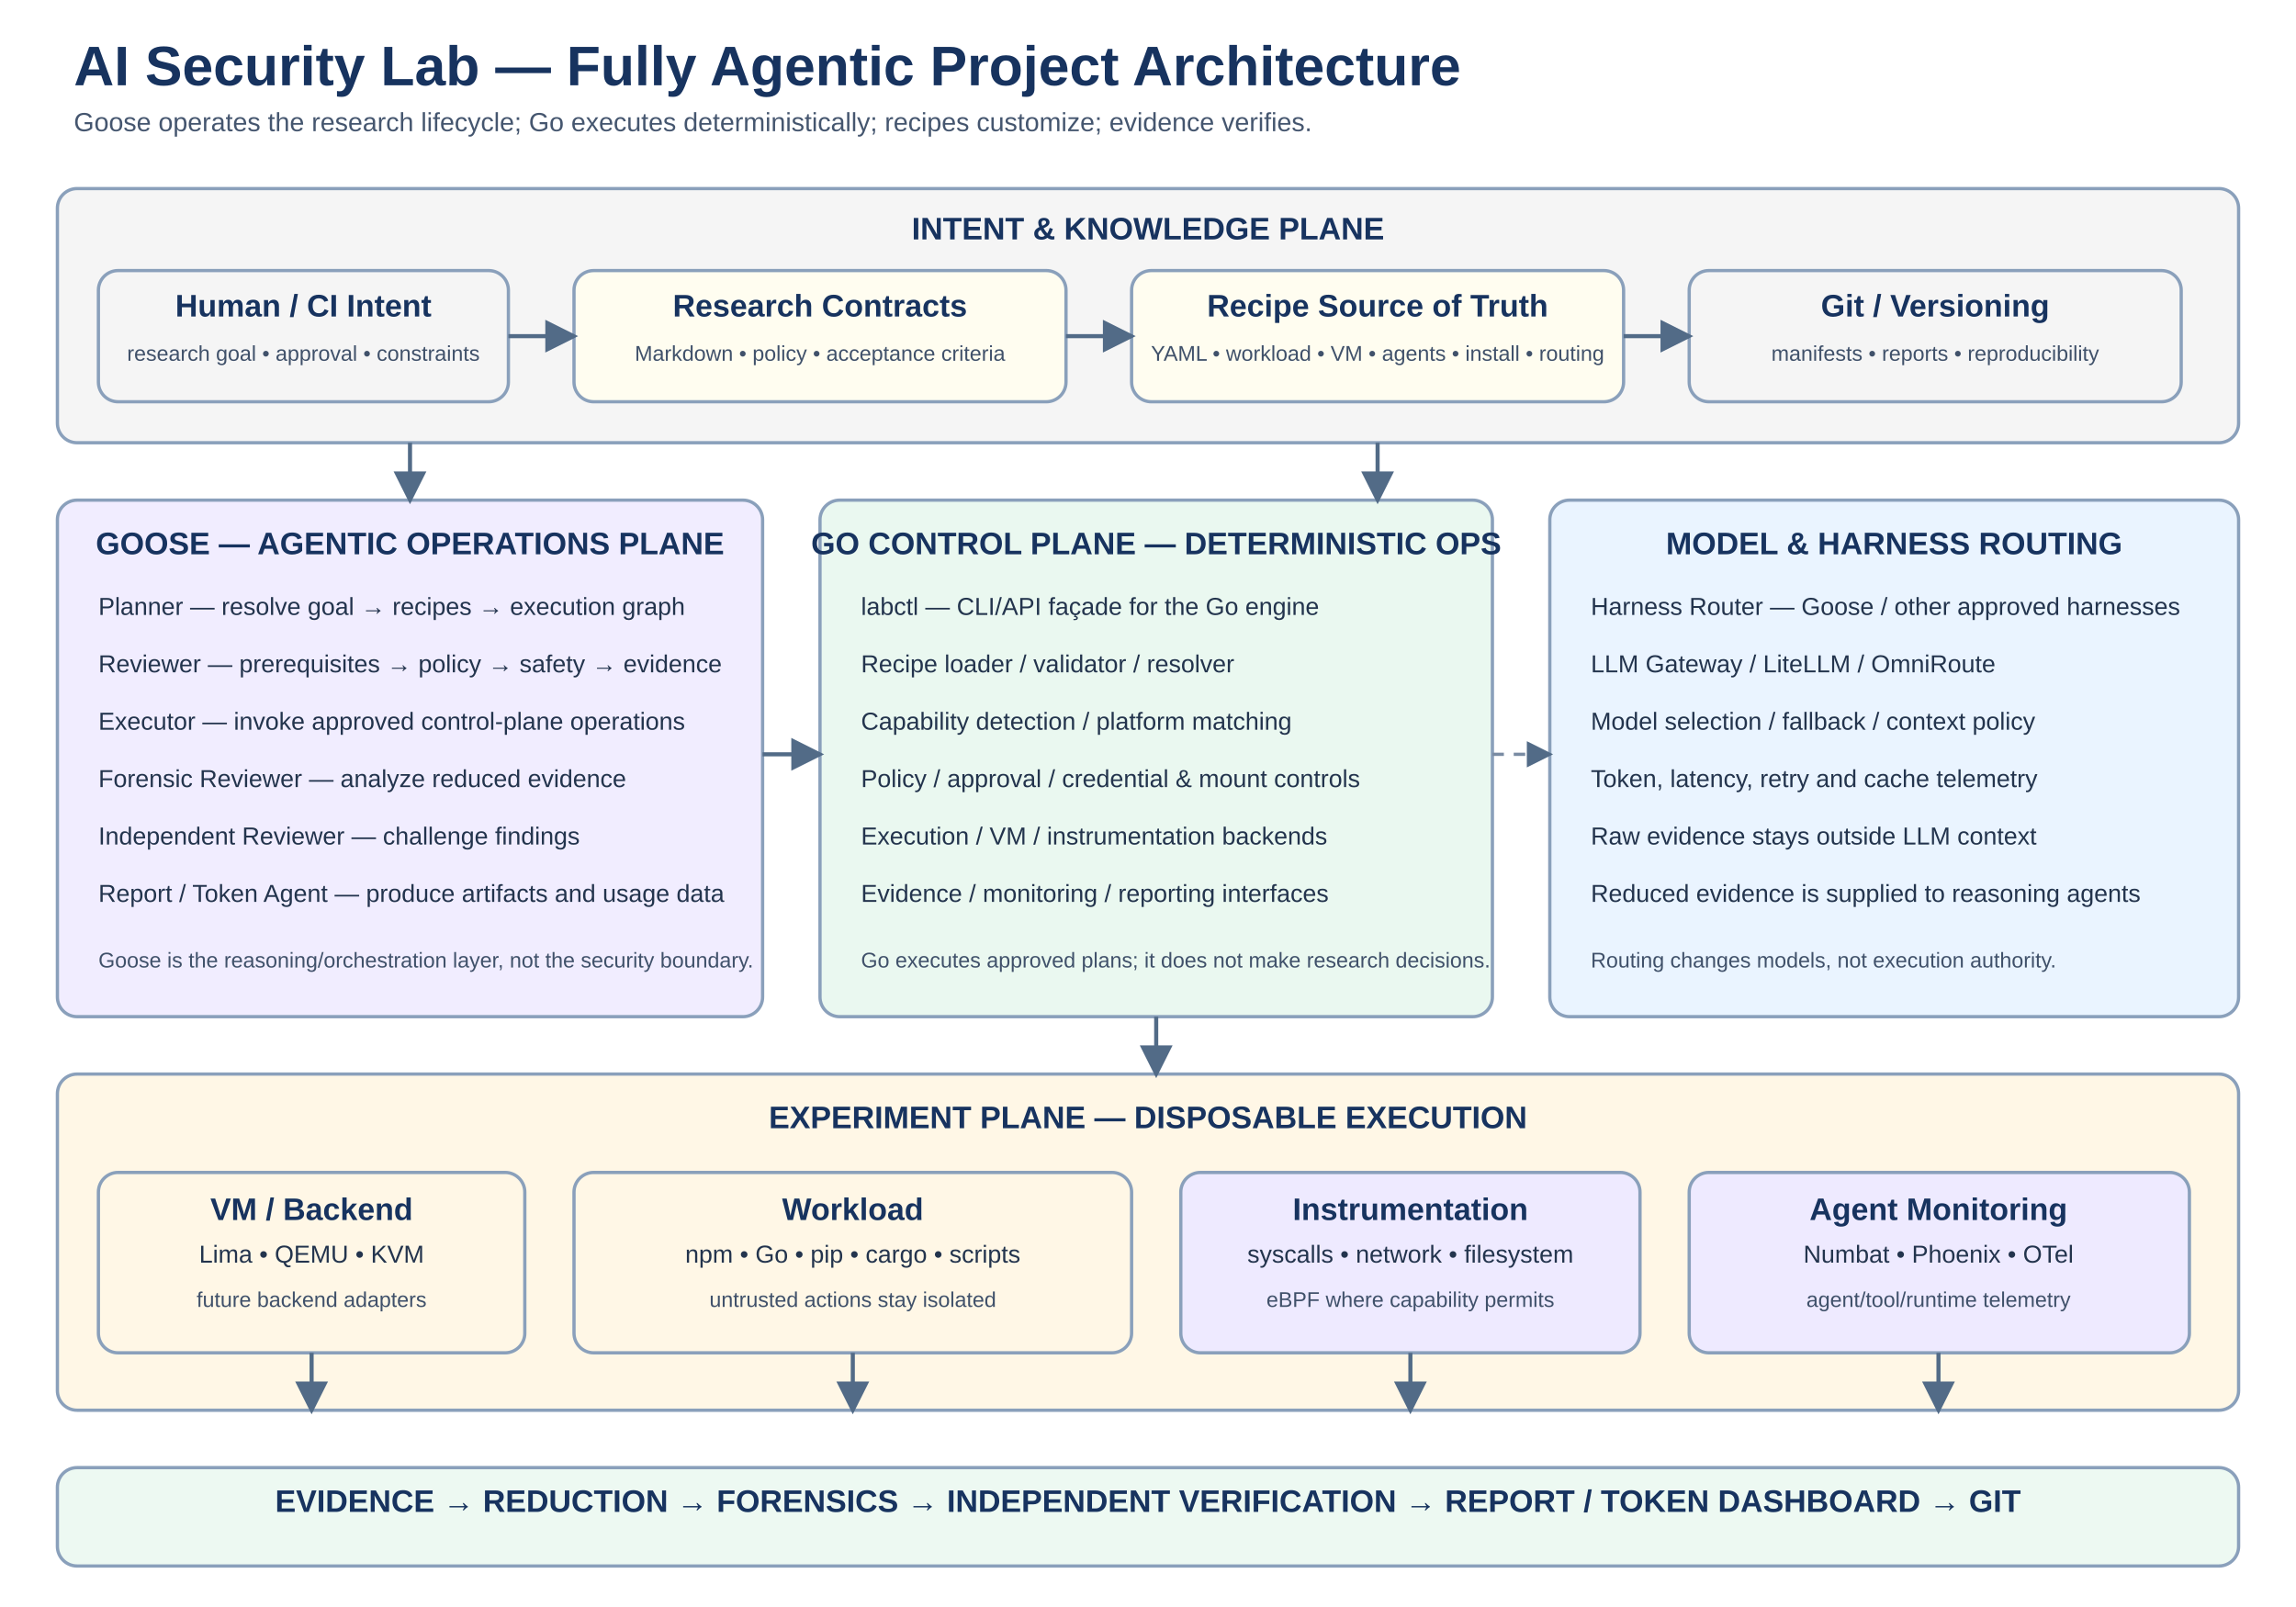
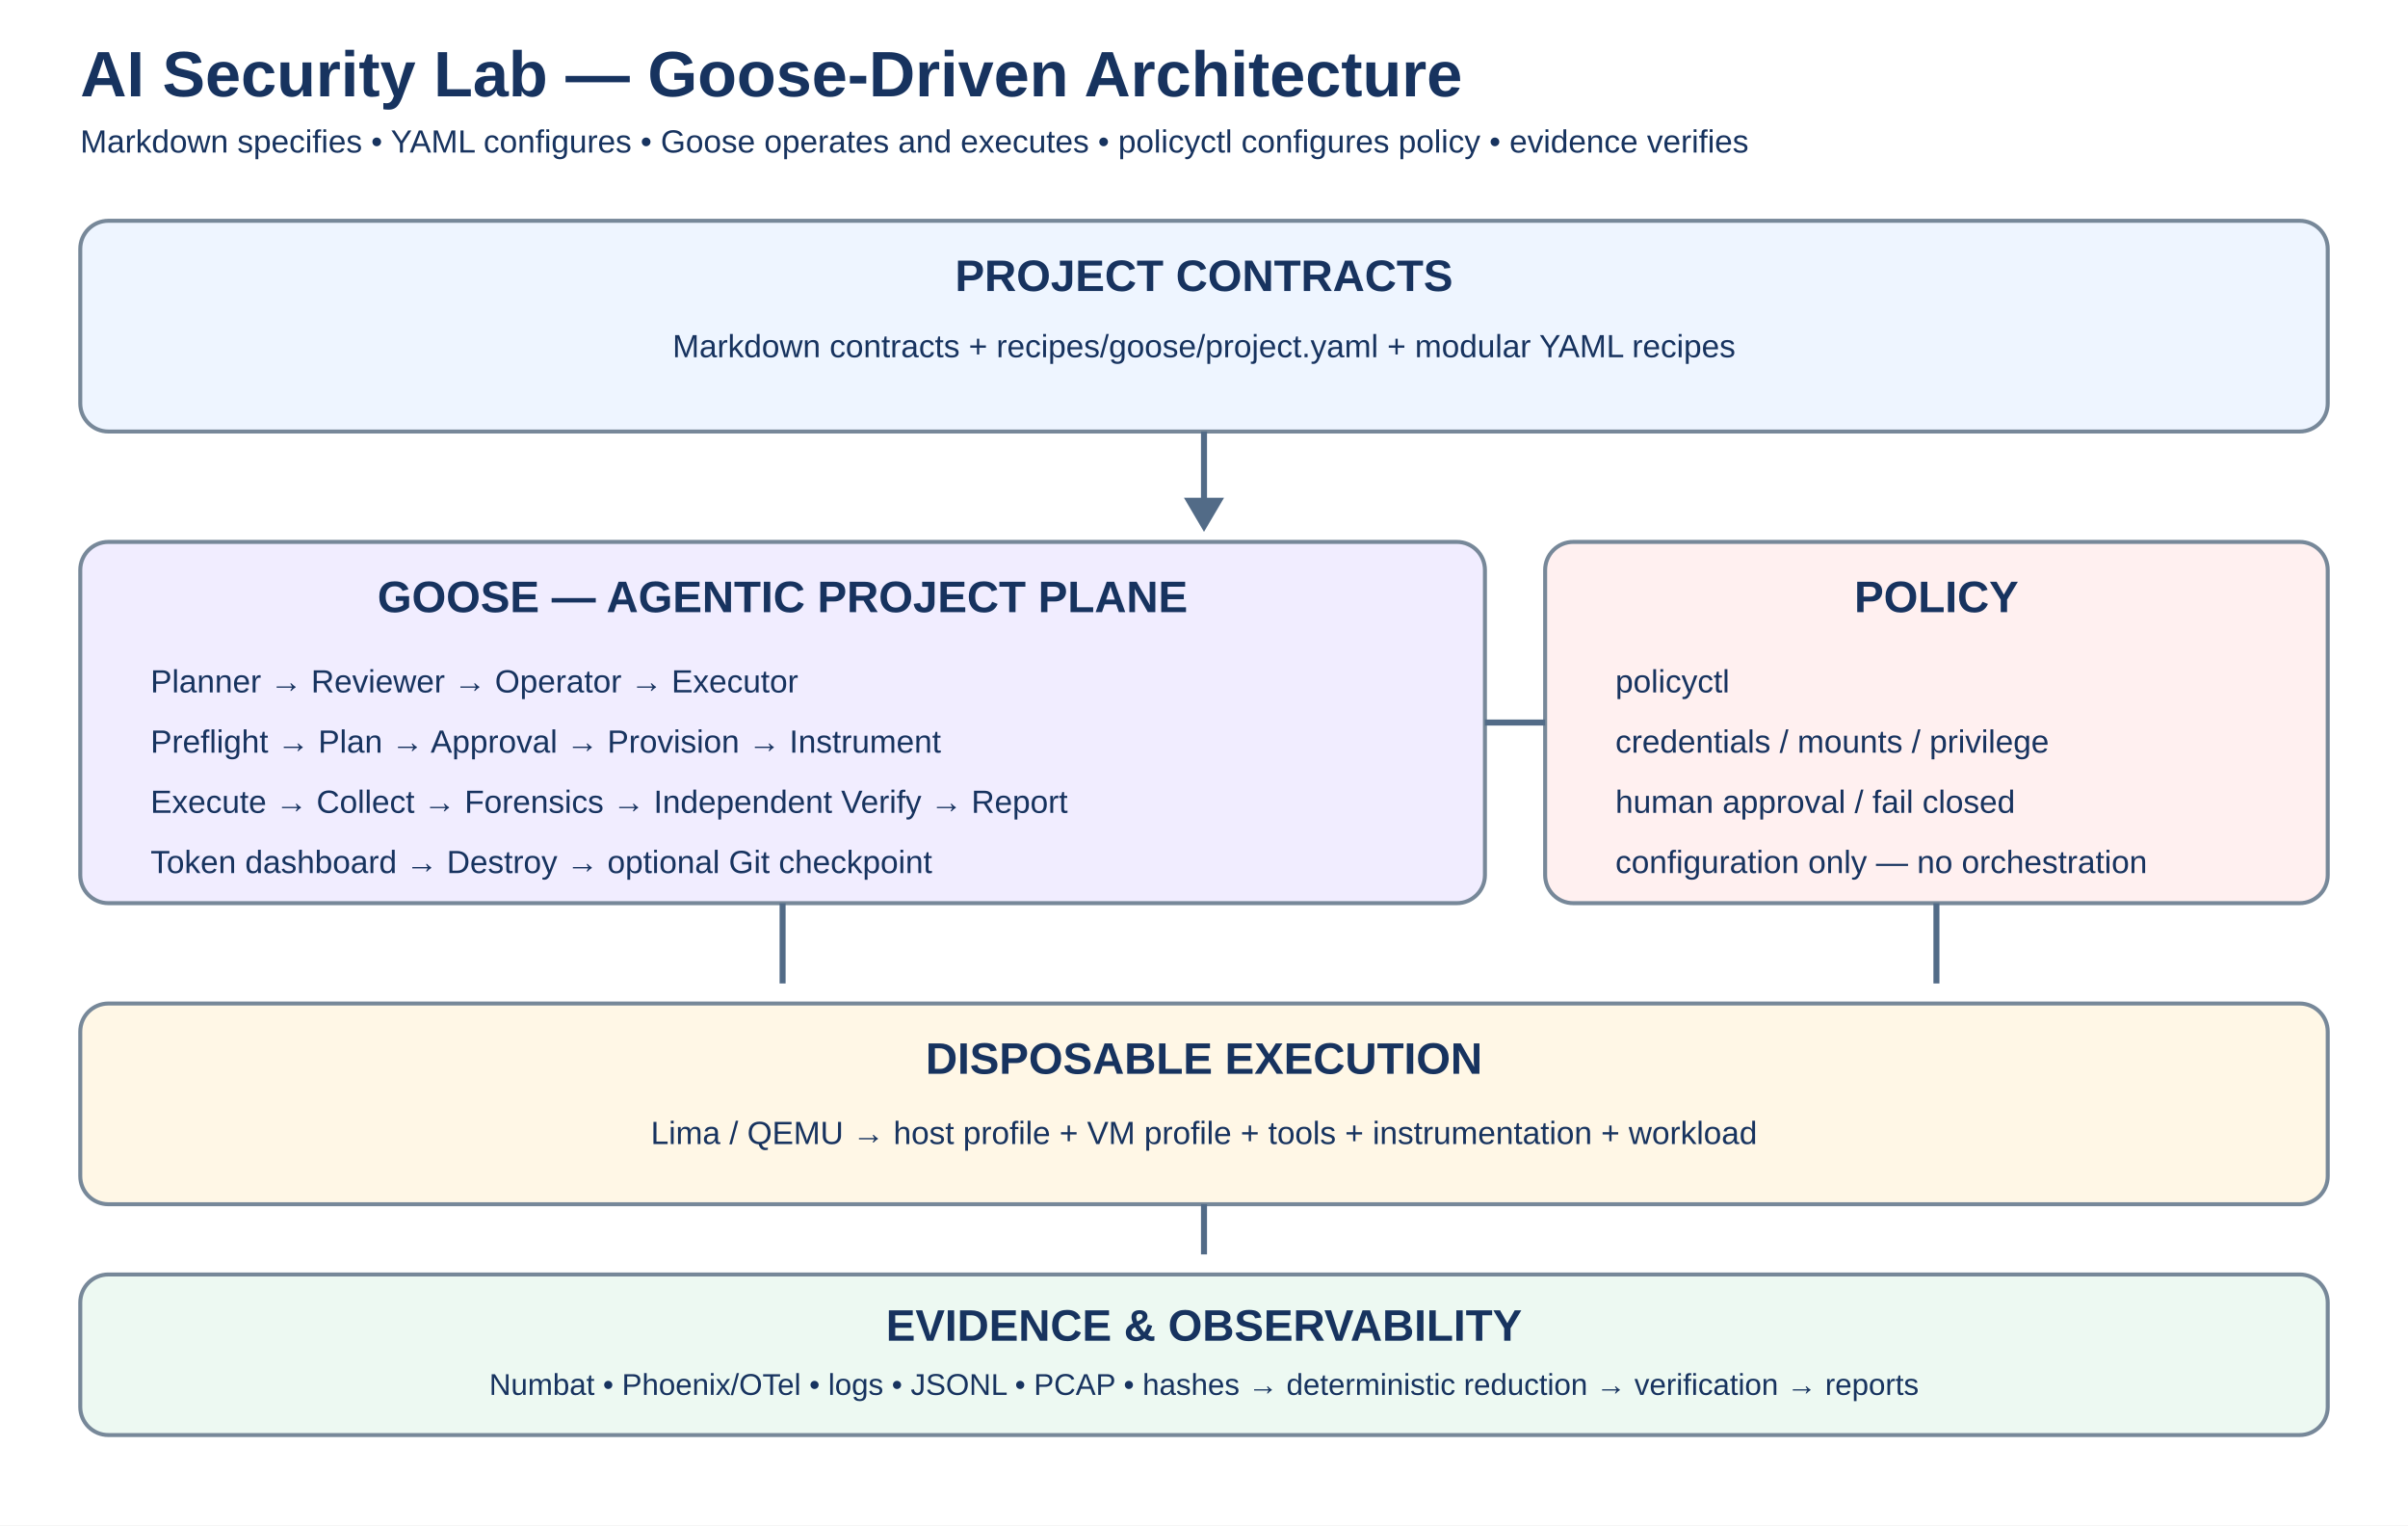
- <svg xmlns="http://www.w3.org/2000/svg" width="1400" height="980" viewBox="0 0 1400 980">
-   <defs>
-     <style>.title{font:700 34px Arial,sans-serif;fill:#17335f}.sub{font:16px Arial,sans-serif;fill:#45566f}.h{font:700 19px Arial,sans-serif;fill:#17335f}.t{font:15px Arial,sans-serif;fill:#23344d}.small{font:13px Arial,sans-serif;fill:#40516a}.box{stroke:#8aa0bb;stroke-width:2;rx:12}.human{fill:#f5f5f5}.agent{fill:#f1edff}.control{fill:#eaf8f0}.policy{fill:#fff0f0}.model{fill:#eaf4ff}.iso{fill:#fff7e6}.evidence{fill:#edf9f2}.obs{fill:#eeeaff}.recipe{fill:#fffdf0}.arrow{stroke:#526b87;stroke-width:2.5;fill:none;marker-end:url(#a)}.dash{stroke:#7a8ca3;stroke-width:2;stroke-dasharray:7 6;fill:none;marker-end:url(#a)}</style>
-     <marker id="a" markerWidth="8" markerHeight="8" refX="7" refY="4" orient="auto">
-       <path d="M0,0 L8,4 L0,8 z" fill="#526b87" />
-     </marker>
-   </defs>
-   <rect width="1400" height="980" fill="white" />
-   <text x="45" y="52" class="title">AI Security Lab — Fully Agentic Project Architecture</text>
-   <text x="45" y="80" class="sub">Goose operates the research lifecycle; Go executes deterministically; recipes customize; evidence verifies.</text>
-   <rect x="35" y="115" width="1330" height="155" class="box human" />
-   <text x="700" y="146" text-anchor="middle" class="h">INTENT &amp; KNOWLEDGE PLANE</text>
-   <rect x="60" y="165" width="250" height="80" class="box human" />
-   <text x="185" y="193" text-anchor="middle" class="h">Human / CI Intent</text>
-   <text x="185" y="220" text-anchor="middle" class="small">research goal • approval • constraints</text>
-   <rect x="350" y="165" width="300" height="80" class="box recipe" />
-   <text x="500" y="193" text-anchor="middle" class="h">Research Contracts</text>
-   <text x="500" y="220" text-anchor="middle" class="small">Markdown • policy • acceptance criteria</text>
-   <rect x="690" y="165" width="300" height="80" class="box recipe" />
-   <text x="840" y="193" text-anchor="middle" class="h">Recipe Source of Truth</text>
-   <text x="840" y="220" text-anchor="middle" class="small">YAML • workload • VM • agents • install • routing</text>
-   <rect x="1030" y="165" width="300" height="80" class="box human" />
-   <text x="1180" y="193" text-anchor="middle" class="h">Git / Versioning</text>
-   <text x="1180" y="220" text-anchor="middle" class="small">manifests • reports • reproducibility</text>
-   <rect x="35" y="305" width="430" height="315" class="box agent" />
-   <text x="250" y="338" text-anchor="middle" class="h">GOOSE — AGENTIC OPERATIONS PLANE</text>
-   <text x="60" y="375" class="t">Planner — resolve goal → recipes → execution graph</text>
-   <text x="60" y="410" class="t">Reviewer — prerequisites → policy → safety → evidence</text>
-   <text x="60" y="445" class="t">Executor — invoke approved control-plane operations</text>
-   <text x="60" y="480" class="t">Forensic Reviewer — analyze reduced evidence</text>
-   <text x="60" y="515" class="t">Independent Reviewer — challenge findings</text>
-   <text x="60" y="550" class="t">Report / Token Agent — produce artifacts and usage data</text>
-   <text x="60" y="590" class="small">Goose is the reasoning/orchestration layer, not the security boundary.</text>
-   <rect x="500" y="305" width="410" height="315" class="box control" />
-   <text x="705" y="338" text-anchor="middle" class="h">GO CONTROL PLANE — DETERMINISTIC OPS</text>
-   <text x="525" y="375" class="t">labctl — CLI/API façade for the Go engine</text>
-   <text x="525" y="410" class="t">Recipe loader / validator / resolver</text>
-   <text x="525" y="445" class="t">Capability detection / platform matching</text>
-   <text x="525" y="480" class="t">Policy / approval / credential &amp; mount controls</text>
-   <text x="525" y="515" class="t">Execution / VM / instrumentation backends</text>
-   <text x="525" y="550" class="t">Evidence / monitoring / reporting interfaces</text>
-   <text x="525" y="590" class="small">Go executes approved plans; it does not make research decisions.</text>
-   <rect x="945" y="305" width="420" height="315" class="box model" />
-   <text x="1155" y="338" text-anchor="middle" class="h">MODEL &amp; HARNESS ROUTING</text>
-   <text x="970" y="375" class="t">Harness Router — Goose / other approved harnesses</text>
-   <text x="970" y="410" class="t">LLM Gateway / LiteLLM / OmniRoute</text>
-   <text x="970" y="445" class="t">Model selection / fallback / context policy</text>
-   <text x="970" y="480" class="t">Token, latency, retry and cache telemetry</text>
-   <text x="970" y="515" class="t">Raw evidence stays outside LLM context</text>
-   <text x="970" y="550" class="t">Reduced evidence is supplied to reasoning agents</text>
-   <text x="970" y="590" class="small">Routing changes models, not execution authority.</text>
-   <path d="M310 205 H350" class="arrow" />
-   <path d="M650 205 H690" class="arrow" />
-   <path d="M990 205 H1030" class="arrow" />
-   <path d="M250 270 V305" class="arrow" />
-   <path d="M840 270 V305" class="arrow" />
-   <path d="M465 460 H500" class="arrow" />
-   <path d="M910 460 H945" class="dash" />
-   <rect x="35" y="655" width="1330" height="205" class="box iso" />
-   <text x="700" y="688" text-anchor="middle" class="h">EXPERIMENT PLANE — DISPOSABLE EXECUTION</text>
-   <rect x="60" y="715" width="260" height="110" class="box iso" />
-   <text x="190" y="744" text-anchor="middle" class="h">VM / Backend</text>
-   <text x="190" y="770" text-anchor="middle" class="t">Lima • QEMU • KVM</text>
-   <text x="190" y="797" text-anchor="middle" class="small">future backend adapters</text>
-   <rect x="350" y="715" width="340" height="110" class="box iso" />
-   <text x="520" y="744" text-anchor="middle" class="h">Workload</text>
-   <text x="520" y="770" text-anchor="middle" class="t">npm • Go • pip • cargo • scripts</text>
-   <text x="520" y="797" text-anchor="middle" class="small">untrusted actions stay isolated</text>
-   <rect x="720" y="715" width="280" height="110" class="box obs" />
-   <text x="860" y="744" text-anchor="middle" class="h">Instrumentation</text>
-   <text x="860" y="770" text-anchor="middle" class="t">syscalls • network • filesystem</text>
-   <text x="860" y="797" text-anchor="middle" class="small">eBPF where capability permits</text>
-   <rect x="1030" y="715" width="305" height="110" class="box obs" />
-   <text x="1182" y="744" text-anchor="middle" class="h">Agent Monitoring</text>
-   <text x="1182" y="770" text-anchor="middle" class="t">Numbat • Phoenix • OTel</text>
-   <text x="1182" y="797" text-anchor="middle" class="small">agent/tool/runtime telemetry</text>
-   <path d="M705 620 V655" class="arrow" />
-   <path d="M190 825 V860" class="arrow" />
-   <path d="M520 825 V860" class="arrow" />
-   <path d="M860 825 V860" class="arrow" />
-   <path d="M1182 825 V860" class="arrow" />
-   <rect x="35" y="895" width="1330" height="60" class="box evidence" />
-   <text x="700" y="922" text-anchor="middle" class="h">EVIDENCE → REDUCTION → FORENSICS → INDEPENDENT VERIFICATION → REPORT / TOKEN DASHBOARD → GIT</text>
+ <svg xmlns="http://www.w3.org/2000/svg" width="1200" height="760" viewBox="0 0 1200 760">
+   <rect width="1200" height="760" fill="white" />
+   <g font-family="Arial,sans-serif" fill="#17335f">
+     <text x="40" y="48" font-size="32" font-weight="700">AI Security Lab — Goose-Driven Architecture</text>
+     <text x="40" y="76" font-size="16">Markdown specifies • YAML configures • Goose operates and executes • policyctl configures policy • evidence verifies</text>
+     <rect x="40" y="110" width="1120" height="105" rx="14" fill="#eef5ff" stroke="#789" stroke-width="2" />
+     <text x="600" y="145" text-anchor="middle" font-size="22" font-weight="700">PROJECT CONTRACTS</text>
+     <text x="600" y="178" text-anchor="middle" font-size="16">Markdown contracts + recipes/goose/project.yaml + modular YAML recipes</text>
+     <path d="M600 215V255" stroke="#526b87" stroke-width="3" />
+     <polygon points="600,265 590,248 610,248" fill="#526b87" />
+     <rect x="40" y="270" width="700" height="180" rx="14" fill="#f1edff" stroke="#789" stroke-width="2" />
+     <text x="390" y="305" text-anchor="middle" font-size="22" font-weight="700">GOOSE — AGENTIC PROJECT PLANE</text>
+     <text x="75" y="345" font-size="16">Planner → Reviewer → Operator → Executor</text>
+     <text x="75" y="375" font-size="16">Preflight → Plan → Approval → Provision → Instrument</text>
+     <text x="75" y="405" font-size="16">Execute → Collect → Forensics → Independent Verify → Report</text>
+     <text x="75" y="435" font-size="16">Token dashboard → Destroy → optional Git checkpoint</text>
+     <rect x="770" y="270" width="390" height="180" rx="14" fill="#fff0f0" stroke="#789" stroke-width="2" />
+     <text x="965" y="305" text-anchor="middle" font-size="22" font-weight="700">POLICY</text>
+     <text x="805" y="345" font-size="16">policyctl</text>
+     <text x="805" y="375" font-size="16">credentials / mounts / privilege</text>
+     <text x="805" y="405" font-size="16">human approval / fail closed</text>
+     <text x="805" y="435" font-size="16">configuration only — no orchestration</text>
+     <path d="M740 360H770" stroke="#526b87" stroke-width="3" />
+     <rect x="40" y="500" width="1120" height="100" rx="14" fill="#fff7e6" stroke="#789" stroke-width="2" />
+     <text x="600" y="535" text-anchor="middle" font-size="22" font-weight="700">DISPOSABLE EXECUTION</text>
+     <text x="600" y="570" text-anchor="middle" font-size="16">Lima / QEMU → host profile + VM profile + tools + instrumentation + workload</text>
+     <path d="M390 450V490" stroke="#526b87" stroke-width="3" />
+     <path d="M965 450V490" stroke="#526b87" stroke-width="3" />
+     <rect x="40" y="635" width="1120" height="80" rx="14" fill="#edf9f2" stroke="#789" stroke-width="2" />
+     <text x="600" y="668" text-anchor="middle" font-size="22" font-weight="700">EVIDENCE &amp; OBSERVABILITY</text>
+     <text x="600" y="695" text-anchor="middle" font-size="15">Numbat • Phoenix/OTel • logs • JSONL • PCAP • hashes → deterministic reduction → verification → reports</text>
+     <path d="M600 600V625" stroke="#526b87" stroke-width="3" />
+   </g>
</svg>
